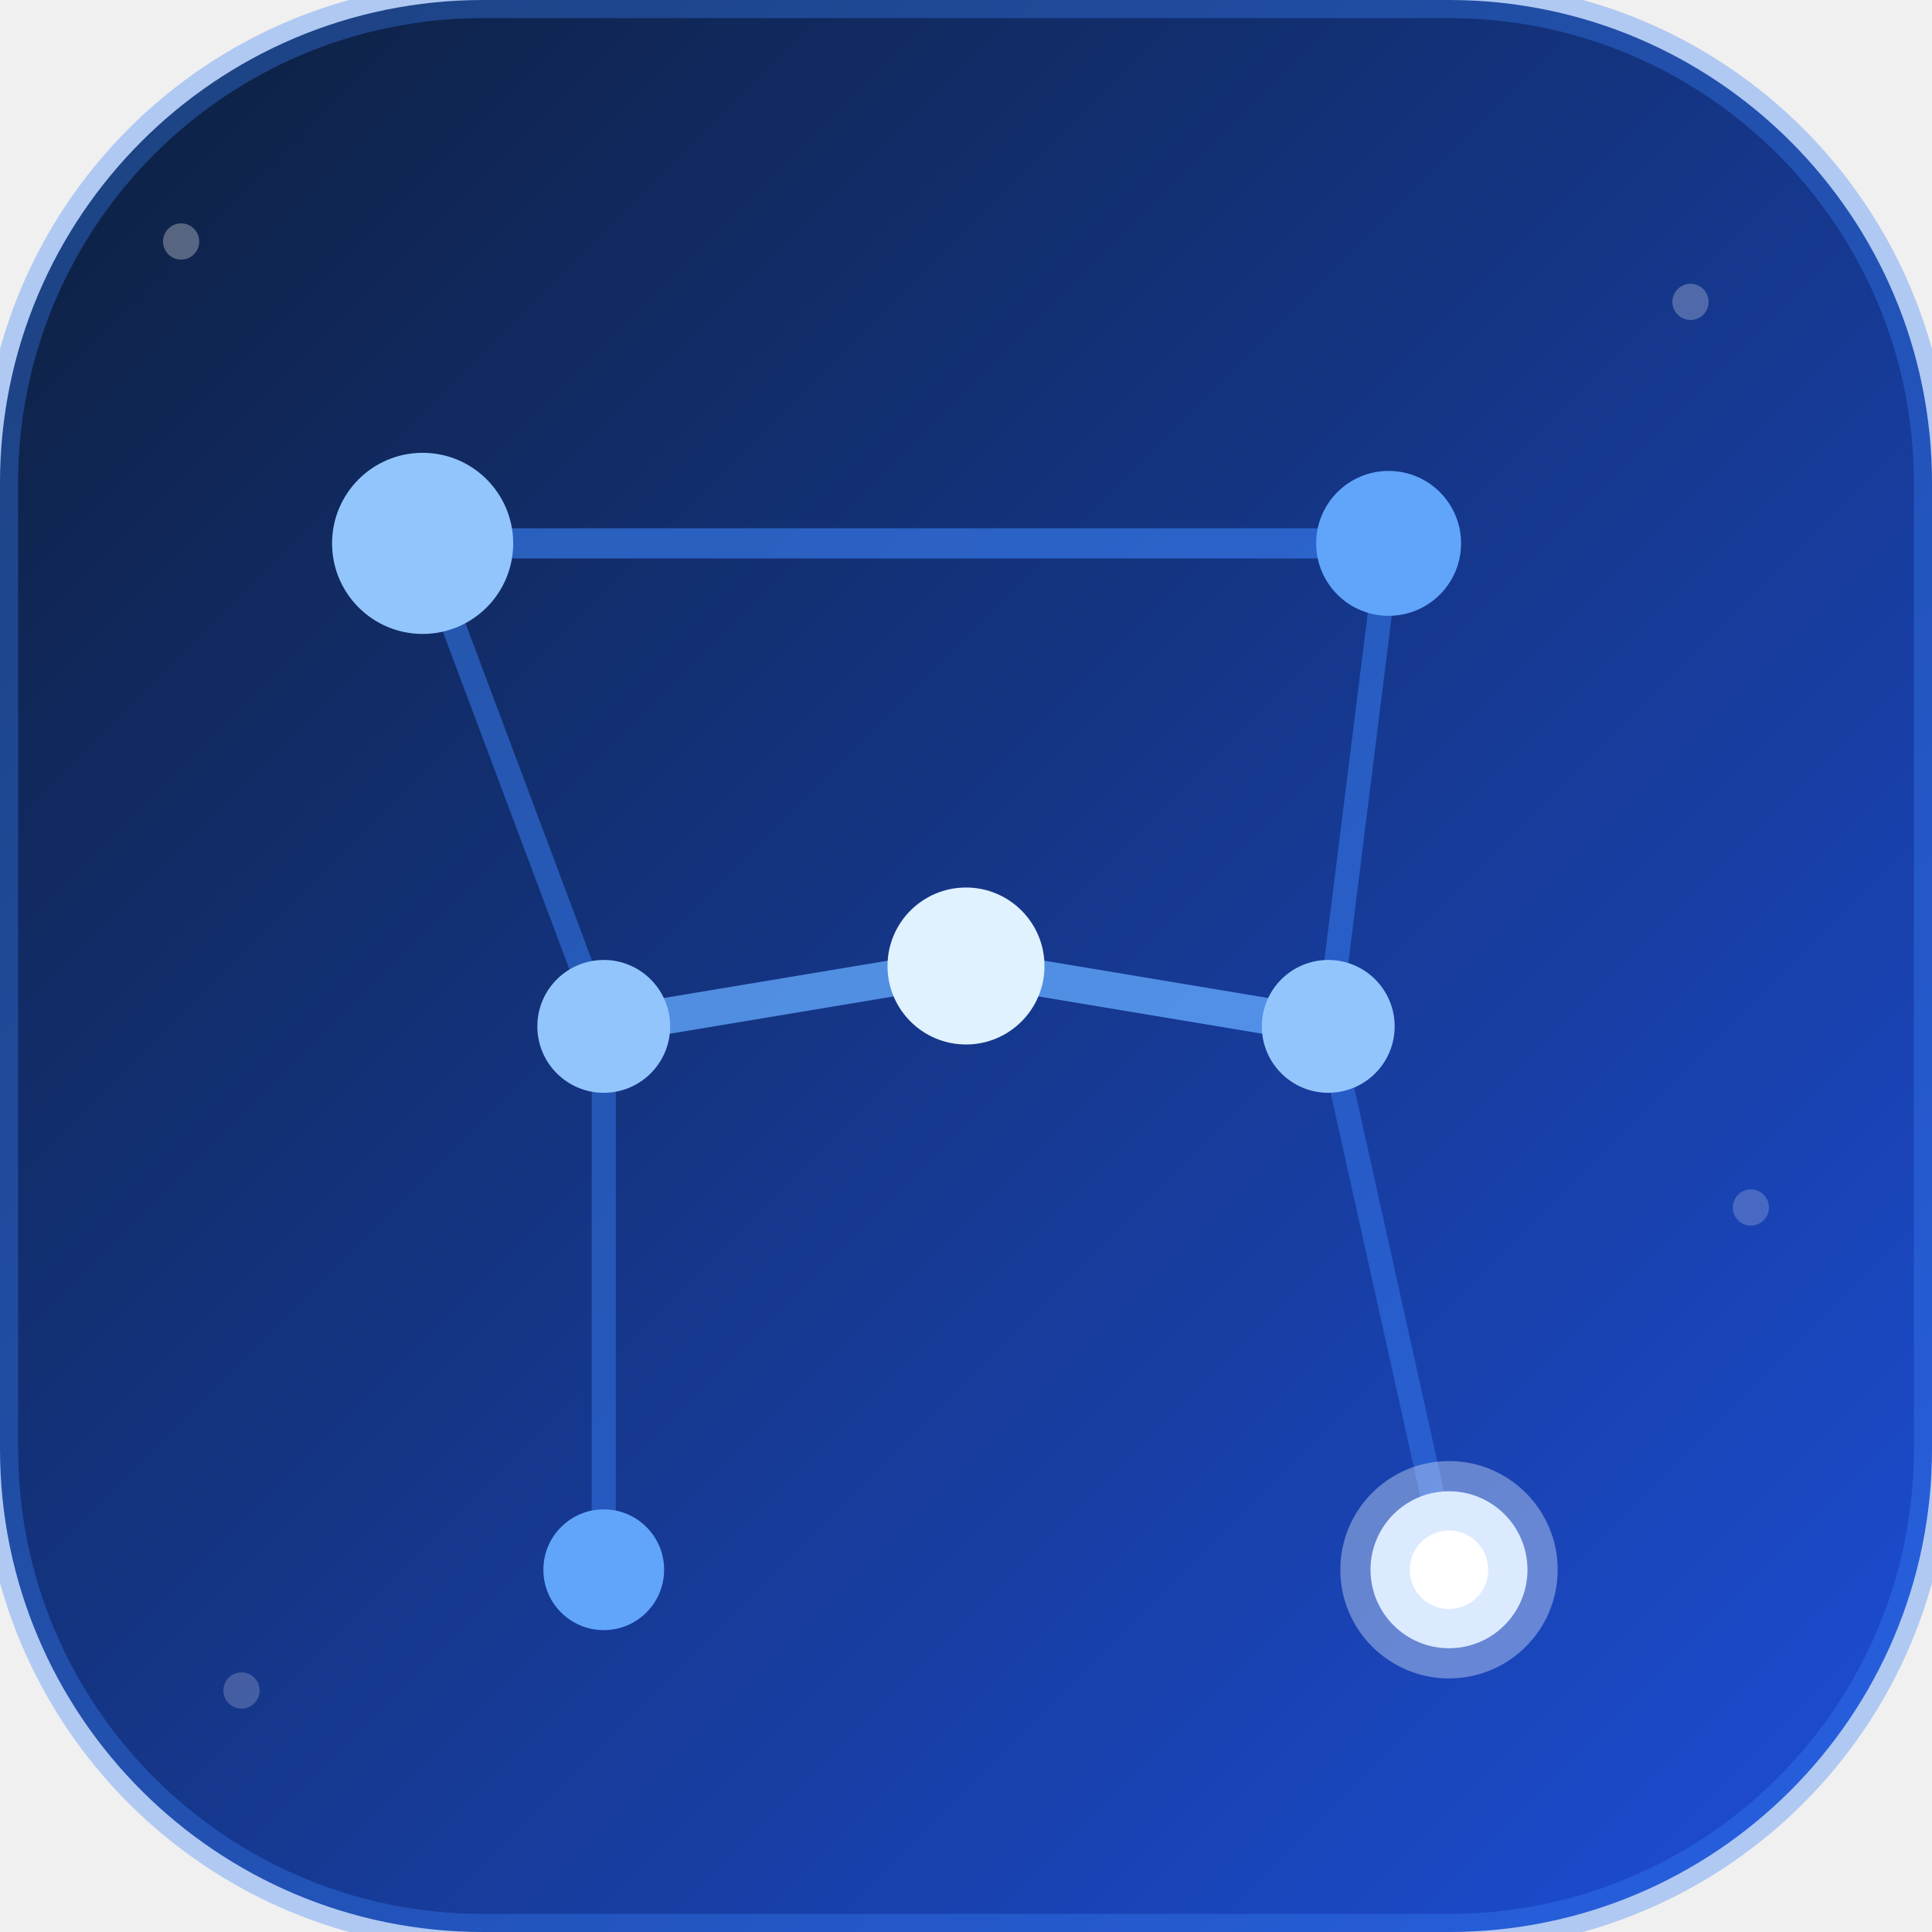
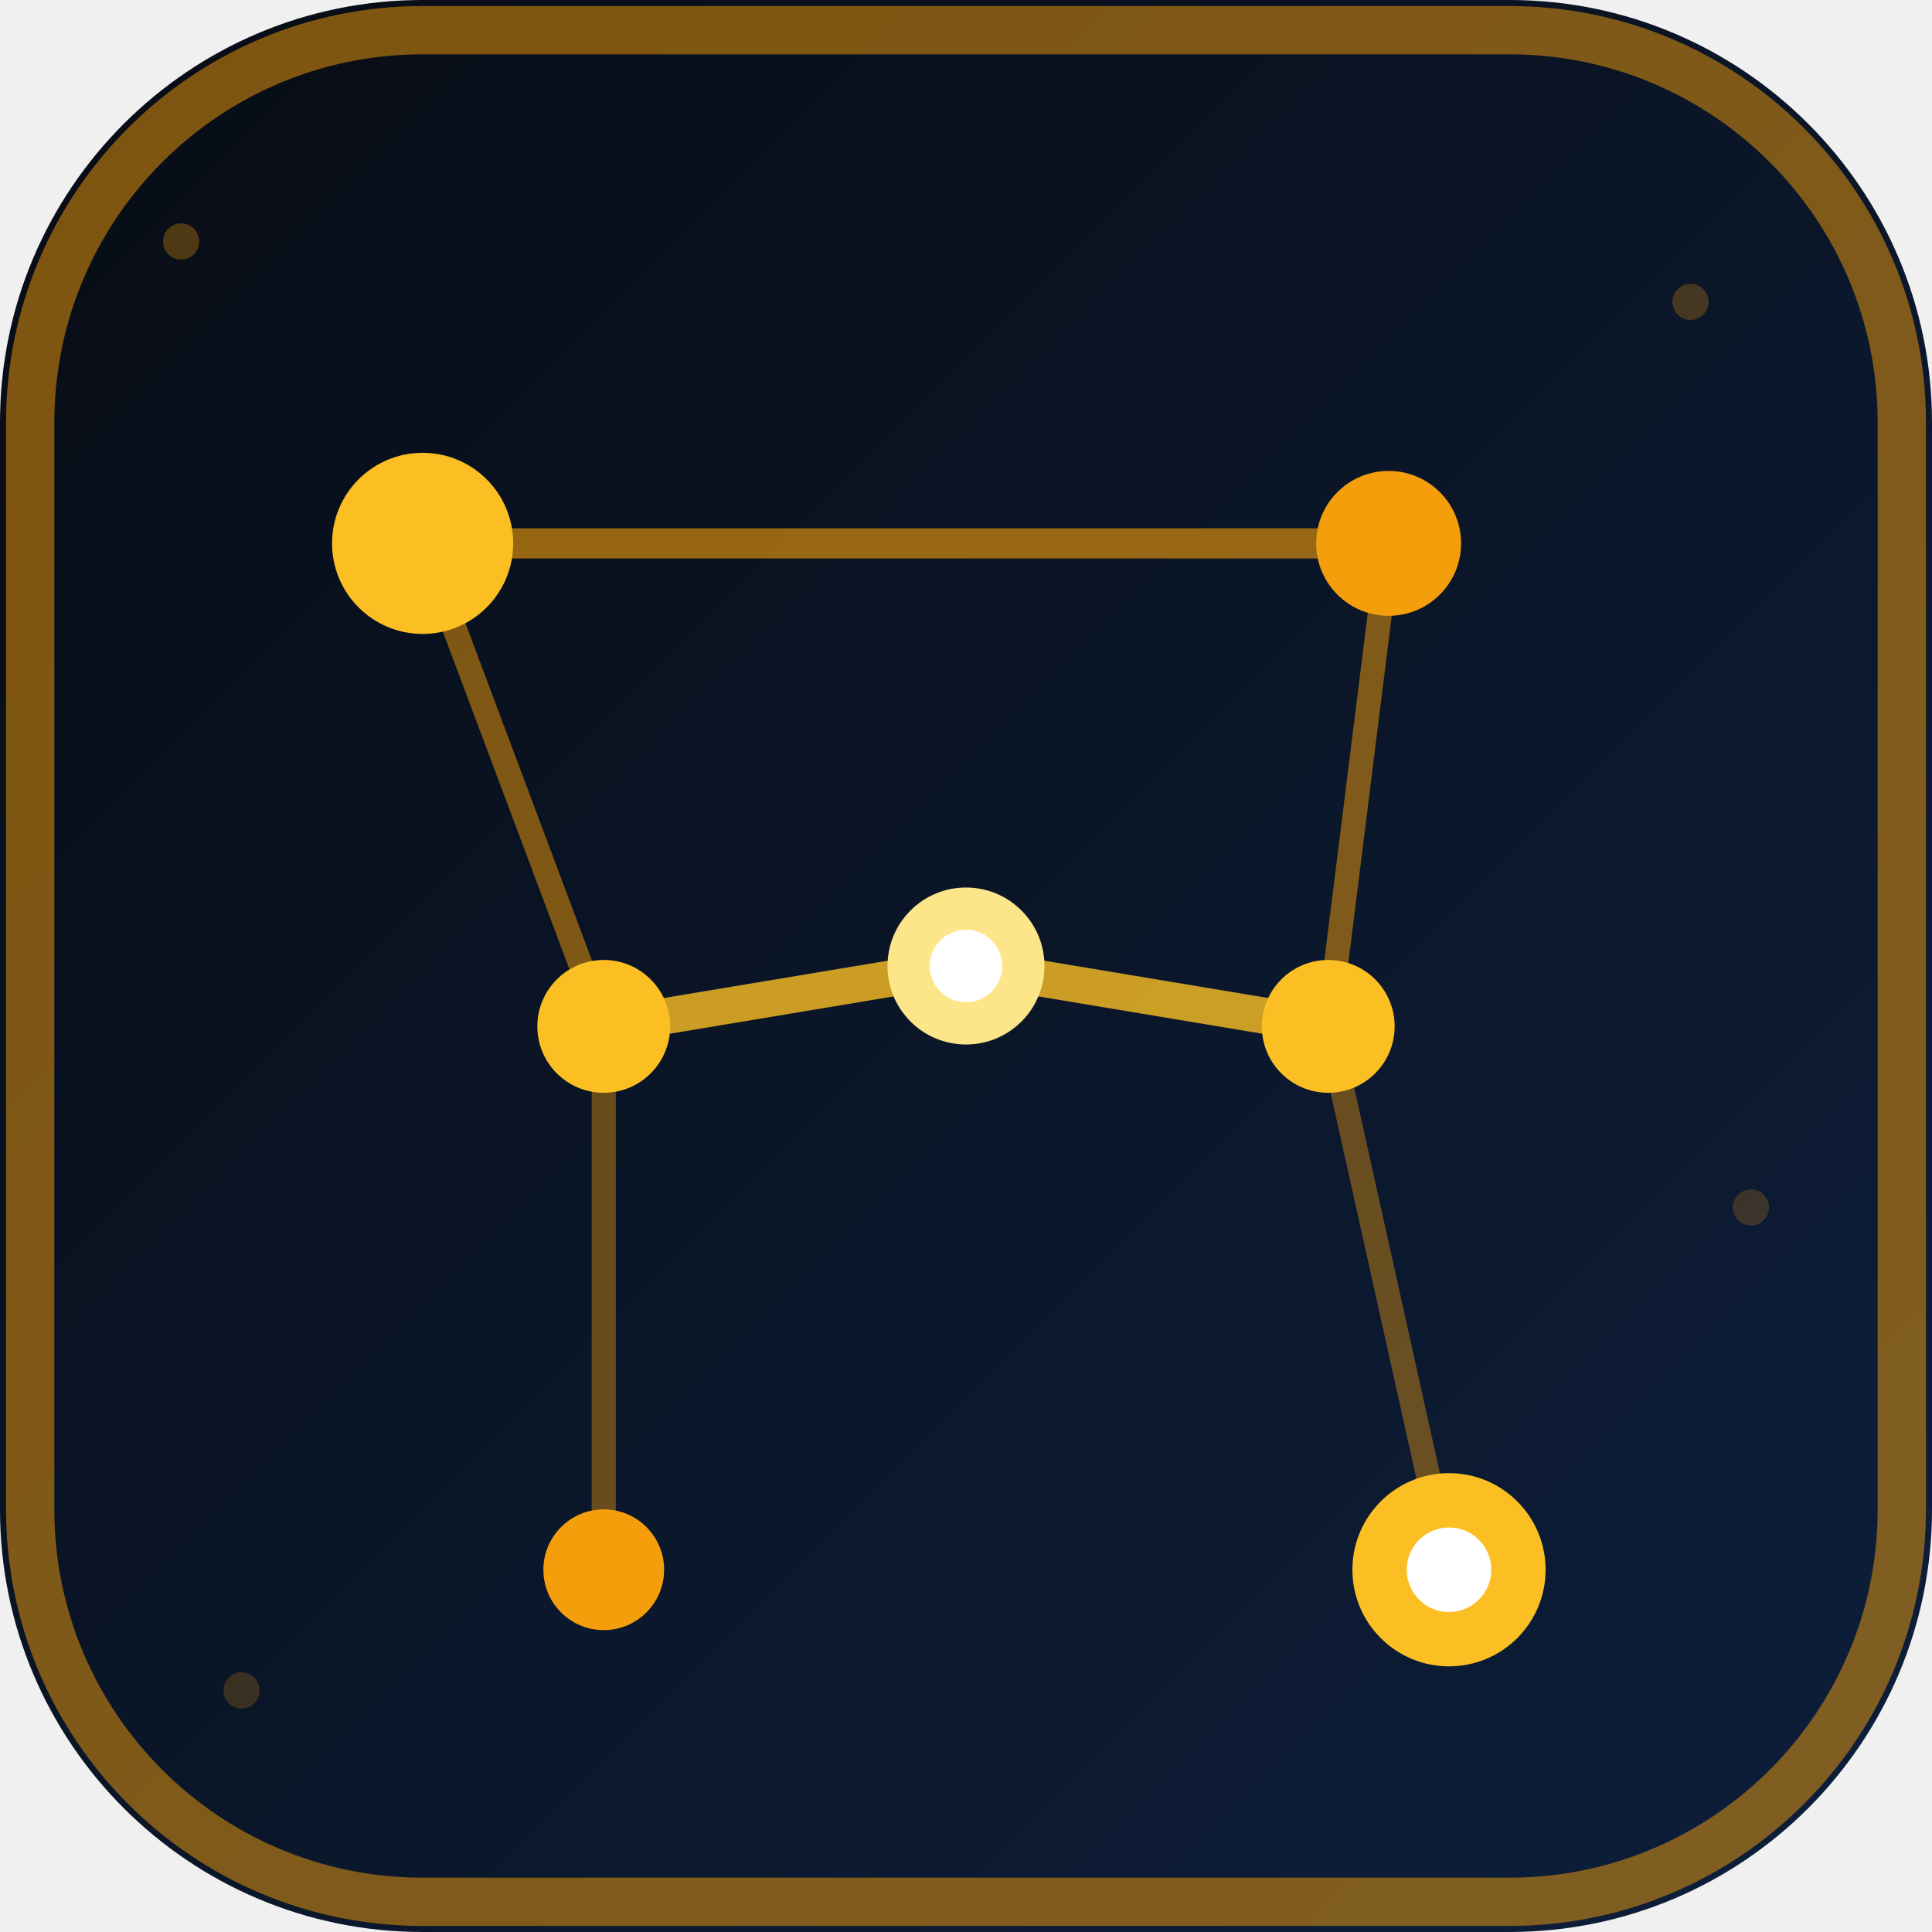
<svg xmlns="http://www.w3.org/2000/svg" viewBox="0 0 32 32" fill="none">
  <defs>
    <linearGradient id="bg" x1="0" y1="0" x2="32" y2="32" gradientUnits="userSpaceOnUse">
-       <stop offset="0%" stop-color="#0d1f3c" />
-       <stop offset="100%" stop-color="#1d4ed8" />
+       <stop offset="0%" stop-color="#080c14" />
+       <stop offset="100%" stop-color="#0d1f3c" />
    </linearGradient>
  </defs>
-   <rect width="32" height="32" rx="8" fill="url(#bg)" />
-   <rect width="32" height="32" rx="8" stroke="rgba(59,130,246,0.35)" stroke-width="0.6" fill="none" />
-   <line x1="7" y1="9" x2="23" y2="9" stroke="#3b82f6" stroke-width="0.5" stroke-opacity="0.6" />
-   <line x1="7" y1="9" x2="10" y2="17" stroke="#3b82f6" stroke-width="0.4" stroke-opacity="0.5" />
-   <line x1="23" y1="9" x2="22" y2="17" stroke="#3b82f6" stroke-width="0.4" stroke-opacity="0.5" />
-   <line x1="10" y1="17" x2="16" y2="16" stroke="#60a5fa" stroke-width="0.6" stroke-opacity="0.8" />
-   <line x1="16" y1="16" x2="22" y2="17" stroke="#60a5fa" stroke-width="0.6" stroke-opacity="0.8" />
-   <line x1="10" y1="17" x2="10" y2="26" stroke="#3b82f6" stroke-width="0.4" stroke-opacity="0.45" />
-   <line x1="22" y1="17" x2="24" y2="26" stroke="#3b82f6" stroke-width="0.4" stroke-opacity="0.45" />
-   <circle cx="7" cy="9" r="1.5" fill="#93c5fd" />
-   <circle cx="23" cy="9" r="1.2" fill="#60a5fa" />
-   <circle cx="10" cy="17" r="1.1" fill="#93c5fd" />
-   <circle cx="16" cy="16" r="1.3" fill="#e0f2fe" />
-   <circle cx="22" cy="17" r="1.1" fill="#93c5fd" />
-   <circle cx="24" cy="26" r="1.8" fill="#dbeafe" fill-opacity="0.4" />
-   <circle cx="24" cy="26" r="1.3" fill="#dbeafe" />
-   <circle cx="24" cy="26" r="0.65" fill="#ffffff" />
-   <circle cx="10" cy="26" r="1.0" fill="#60a5fa" />
-   <circle cx="3" cy="4" r="0.3" fill="white" fill-opacity="0.3" />
-   <circle cx="28" cy="5" r="0.3" fill="white" fill-opacity="0.25" />
-   <circle cx="29" cy="20" r="0.3" fill="white" fill-opacity="0.2" />
-   <circle cx="4" cy="28" r="0.3" fill="white" fill-opacity="0.2" />
+   <rect width="32" height="32" rx="7" fill="url(#bg)" />
+   <rect x=".5" y=".5" width="31" height="31" rx="6.5" stroke="#f59e0b" stroke-width="0.8" fill="none" stroke-opacity="0.5" />
+   <line x1="7" y1="9" x2="23" y2="9" stroke="#f59e0b" stroke-width="0.5" stroke-opacity="0.6" />
+   <line x1="7" y1="9" x2="10" y2="17" stroke="#f59e0b" stroke-width="0.4" stroke-opacity="0.5" />
+   <line x1="23" y1="9" x2="22" y2="17" stroke="#f59e0b" stroke-width="0.4" stroke-opacity="0.5" />
+   <line x1="10" y1="17" x2="16" y2="16" stroke="#fbbf24" stroke-width="0.6" stroke-opacity="0.8" />
+   <line x1="16" y1="16" x2="22" y2="17" stroke="#fbbf24" stroke-width="0.6" stroke-opacity="0.8" />
+   <line x1="10" y1="17" x2="10" y2="26" stroke="#f59e0b" stroke-width="0.4" stroke-opacity="0.4" />
+   <line x1="22" y1="17" x2="24" y2="26" stroke="#f59e0b" stroke-width="0.4" stroke-opacity="0.4" />
+   <circle cx="7" cy="9" r="1.5" fill="#fbbf24" />
+   <circle cx="23" cy="9" r="1.2" fill="#f59e0b" />
+   <circle cx="10" cy="17" r="1.1" fill="#fbbf24" />
+   <circle cx="16" cy="16" r="1.3" fill="#fde68a" />
+   <circle cx="16" cy="16" r="0.6" fill="#fff" />
+   <circle cx="22" cy="17" r="1.1" fill="#fbbf24" />
+   <circle cx="24" cy="26" r="1.6" fill="#fbbf24" />
+   <circle cx="24" cy="26" r="0.7" fill="#fff" />
+   <circle cx="10" cy="26" r="1.0" fill="#f59e0b" />
+   <circle cx="3" cy="4" r="0.3" fill="#f59e0b" fill-opacity="0.3" />
+   <circle cx="28" cy="5" r="0.3" fill="#f59e0b" fill-opacity="0.25" />
+   <circle cx="29" cy="20" r="0.3" fill="#f59e0b" fill-opacity="0.2" />
+   <circle cx="4" cy="28" r="0.3" fill="#f59e0b" fill-opacity="0.2" />
</svg>
